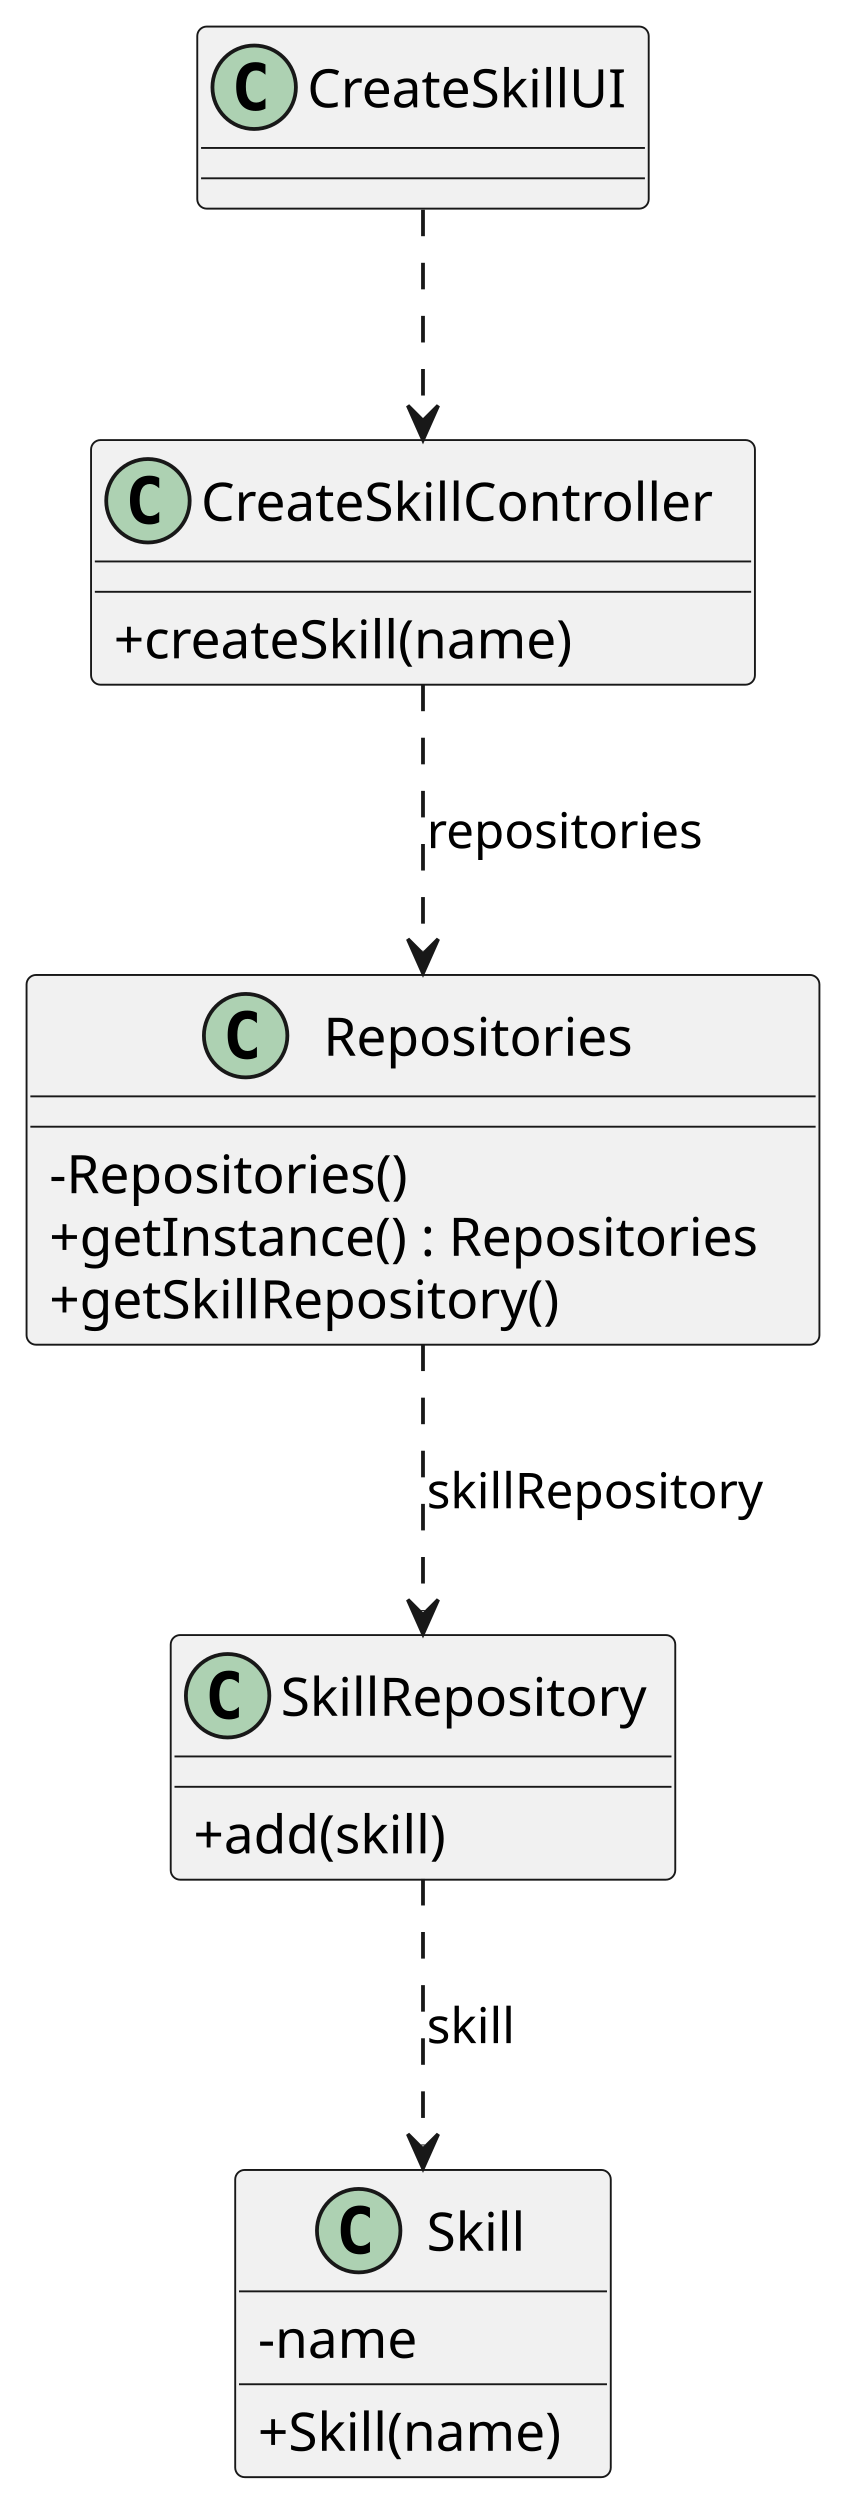
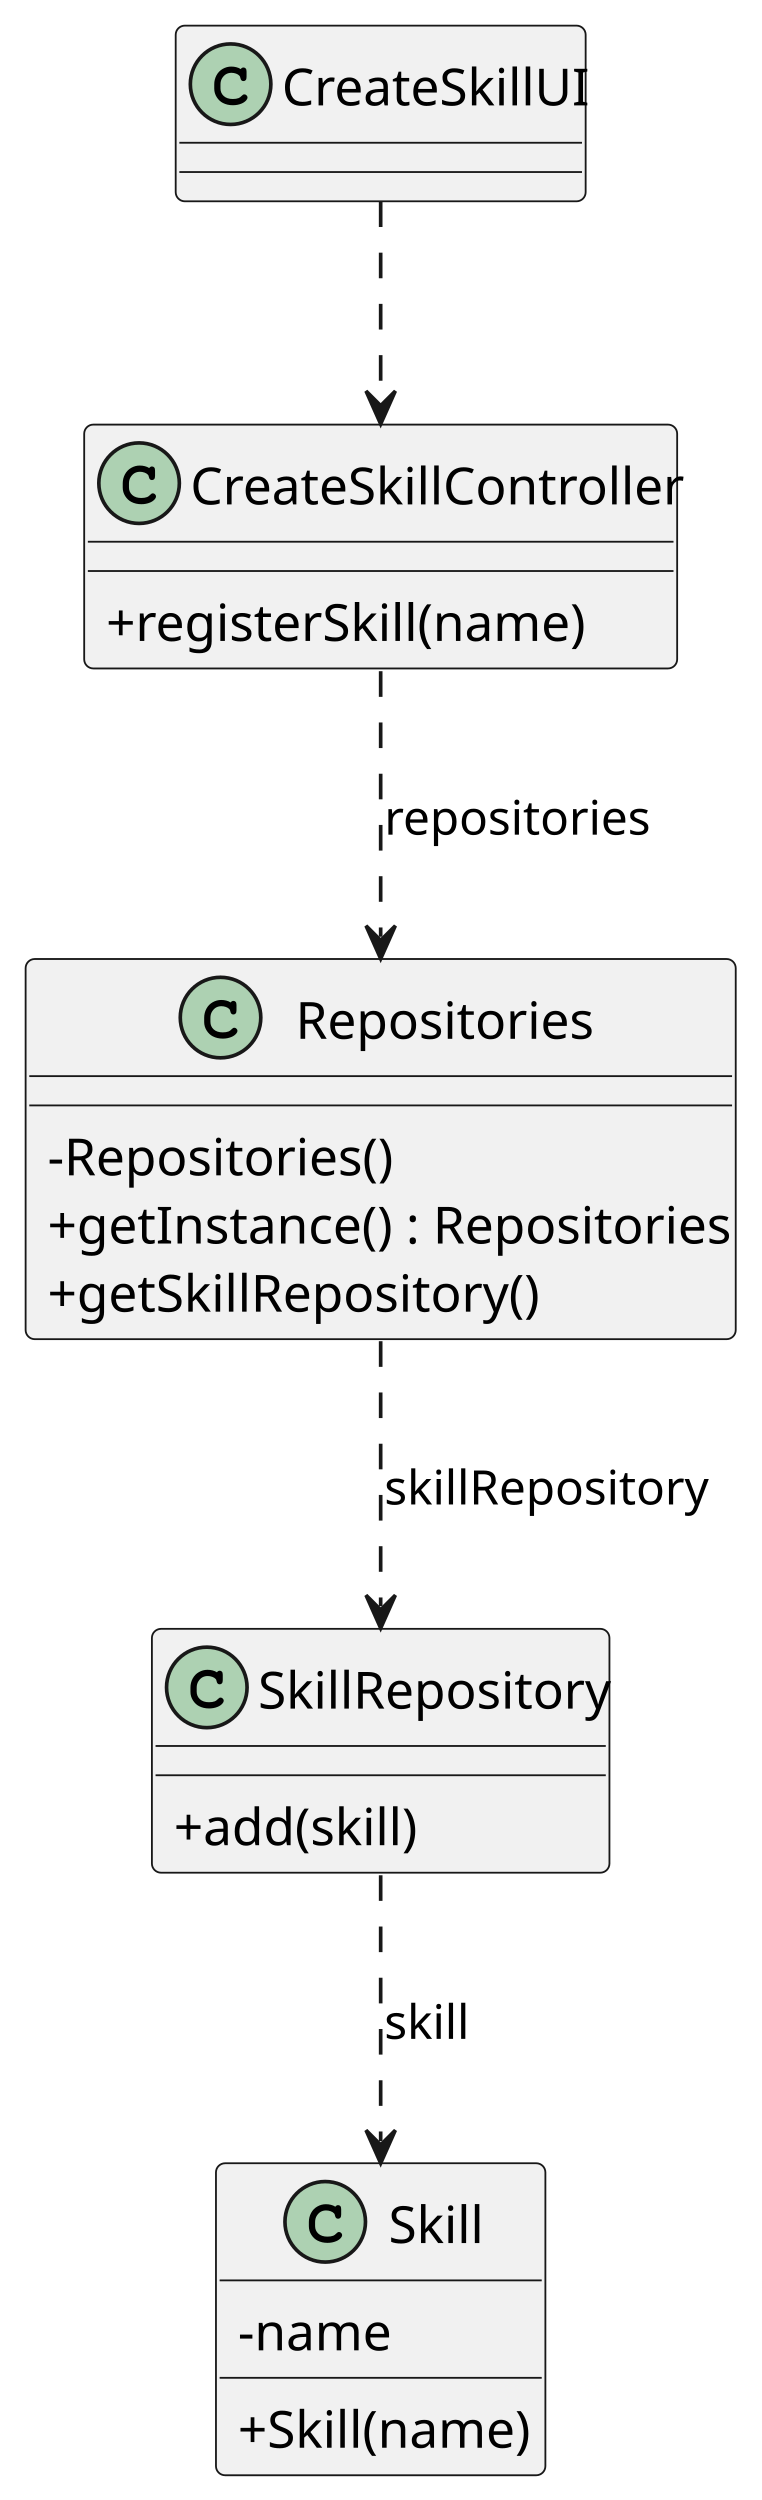
- <svg xmlns="http://www.w3.org/2000/svg" contentStyleType="text/css" height="659px" preserveAspectRatio="none" style="width:223px;height:659px;background:#FFFFFF;" version="1.1" viewBox="0 0 223 659" width="223px" zoomAndPan="magnify">
+ <svg xmlns="http://www.w3.org/2000/svg" contentStyleType="text/css" height="683px" preserveAspectRatio="none" style="width:208px;height:683px;background:#FFFFFF;" version="1.1" viewBox="0 0 208 683" width="208px" zoomAndPan="magnify">
  <defs />
  <g>
    <g id="elem_CreateSkillController">
-       <rect codeLine="3" fill="#F1F1F1" height="64.488" id="CreateSkillController" rx="2.5" ry="2.5" style="stroke:#181818;stroke-width:0.5;" width="175" x="24" y="116" />
-       <ellipse cx="39" cy="132" fill="#ADD1B2" rx="11" ry="11" style="stroke:#181818;stroke-width:1.0;" />
-       <path d="M41.973,137.643 Q41.392,137.942 40.753,138.091 Q40.114,138.241 39.408,138.241 Q36.901,138.241 35.581,136.589 Q34.262,134.937 34.262,131.816 Q34.262,128.686 35.581,127.035 Q36.901,125.383 39.408,125.383 Q40.114,125.383 40.761,125.532 Q41.409,125.682 41.973,125.981 L41.973,128.703 Q41.342,128.122 40.749,127.852 Q40.155,127.582 39.524,127.582 Q38.18,127.582 37.495,128.649 Q36.81,129.716 36.81,131.816 Q36.81,133.908 37.495,134.974 Q38.18,136.041 39.524,136.041 Q40.155,136.041 40.749,135.771 Q41.342,135.501 41.973,134.92 Z " fill="#000000" />
-       <text fill="#000000" font-family="sans-serif" font-size="14" lengthAdjust="spacing" textLength="143" x="53" y="137.291">CreateSkillController</text>
-       <line style="stroke:#181818;stroke-width:0.5;" x1="25" x2="198" y1="148" y2="148" />
-       <line style="stroke:#181818;stroke-width:0.5;" x1="25" x2="198" y1="156" y2="156" />
-       <text fill="#000000" font-family="sans-serif" font-size="14" lengthAdjust="spacing" textLength="129" x="30" y="173.535">+createSkill(name)</text>
+       <rect codeLine="3" fill="#F1F1F1" height="66.621" id="CreateSkillController" rx="2.5" ry="2.5" style="stroke:#181818;stroke-width:0.5;" width="162" x="23" y="116" />
+       <ellipse cx="38" cy="132" fill="#ADD1B2" rx="11" ry="11" style="stroke:#181818;stroke-width:1.0;" />
+       <path d="M40.766,127.875 Q40.922,127.656 41.109,127.547 Q41.297,127.438 41.516,127.438 Q41.891,127.438 42.125,127.703 Q42.359,127.953 42.359,128.562 L42.359,130.016 Q42.359,130.625 42.125,130.891 Q41.891,131.156 41.516,131.156 Q41.172,131.156 40.969,130.953 Q40.766,130.766 40.656,130.25 Q40.609,129.891 40.422,129.703 Q40.094,129.328 39.484,129.109 Q38.875,128.891 38.25,128.891 Q37.484,128.891 36.844,129.219 Q36.219,129.547 35.719,130.297 Q35.234,131.047 35.234,132.078 L35.234,133.172 Q35.234,134.406 36.125,135.234 Q37.016,136.047 38.609,136.047 Q39.547,136.047 40.203,135.797 Q40.594,135.641 41.016,135.203 Q41.281,134.938 41.422,134.859 Q41.578,134.781 41.781,134.781 Q42.109,134.781 42.359,135.047 Q42.625,135.297 42.625,135.641 Q42.625,135.984 42.281,136.391 Q41.781,136.969 40.984,137.297 Q39.906,137.75 38.609,137.75 Q37.094,137.75 35.891,137.125 Q34.906,136.625 34.219,135.562 Q33.531,134.484 33.531,133.203 L33.531,132.047 Q33.531,130.719 34.141,129.578 Q34.766,128.422 35.859,127.812 Q36.953,127.188 38.188,127.188 Q38.922,127.188 39.562,127.359 Q40.219,127.516 40.766,127.875 Z " fill="#000000" />
+       <text fill="#000000" font-family="sans-serif" font-size="14" lengthAdjust="spacing" textLength="130" x="52" y="137.797">CreateSkillController</text>
+       <line style="stroke:#181818;stroke-width:0.5;" x1="24" x2="184" y1="148" y2="148" />
+       <line style="stroke:#181818;stroke-width:0.5;" x1="24" x2="184" y1="156" y2="156" />
+       <text fill="#000000" font-family="sans-serif" font-size="14" lengthAdjust="spacing" textLength="126" x="29" y="175.107">+registerSkill(name)</text>
    </g>
    <g id="elem_CreateSkillUI">
-       <rect codeLine="8" fill="#F1F1F1" height="48" id="CreateSkillUI" rx="2.5" ry="2.5" style="stroke:#181818;stroke-width:0.5;" width="119" x="52" y="7" />
-       <ellipse cx="67" cy="23" fill="#ADD1B2" rx="11" ry="11" style="stroke:#181818;stroke-width:1.0;" />
-       <path d="M69.973,28.643 Q69.392,28.942 68.753,29.091 Q68.114,29.241 67.408,29.241 Q64.901,29.241 63.581,27.589 Q62.262,25.937 62.262,22.816 Q62.262,19.686 63.581,18.035 Q64.901,16.383 67.408,16.383 Q68.114,16.383 68.761,16.532 Q69.409,16.682 69.973,16.98 L69.973,19.703 Q69.342,19.122 68.749,18.852 Q68.155,18.582 67.524,18.582 Q66.18,18.582 65.495,19.649 Q64.81,20.716 64.81,22.816 Q64.81,24.908 65.495,25.974 Q66.18,27.041 67.524,27.041 Q68.155,27.041 68.749,26.771 Q69.342,26.502 69.973,25.92 Z " fill="#000000" />
-       <text fill="#000000" font-family="sans-serif" font-size="14" lengthAdjust="spacing" textLength="87" x="81" y="28.291">CreateSkillUI</text>
-       <line style="stroke:#181818;stroke-width:0.5;" x1="53" x2="170" y1="39" y2="39" />
-       <line style="stroke:#181818;stroke-width:0.5;" x1="53" x2="170" y1="47" y2="47" />
+       <rect codeLine="8" fill="#F1F1F1" height="48" id="CreateSkillUI" rx="2.5" ry="2.5" style="stroke:#181818;stroke-width:0.5;" width="112" x="48" y="7" />
+       <ellipse cx="63" cy="23" fill="#ADD1B2" rx="11" ry="11" style="stroke:#181818;stroke-width:1.0;" />
+       <path d="M65.766,18.875 Q65.922,18.656 66.109,18.547 Q66.297,18.438 66.516,18.438 Q66.891,18.438 67.125,18.703 Q67.359,18.953 67.359,19.562 L67.359,21.016 Q67.359,21.625 67.125,21.891 Q66.891,22.156 66.516,22.156 Q66.172,22.156 65.969,21.953 Q65.766,21.766 65.656,21.25 Q65.609,20.891 65.422,20.703 Q65.094,20.328 64.484,20.109 Q63.875,19.891 63.25,19.891 Q62.484,19.891 61.844,20.219 Q61.219,20.547 60.719,21.297 Q60.234,22.047 60.234,23.078 L60.234,24.172 Q60.234,25.406 61.125,26.234 Q62.016,27.047 63.609,27.047 Q64.547,27.047 65.203,26.797 Q65.594,26.641 66.016,26.203 Q66.281,25.938 66.422,25.859 Q66.578,25.781 66.781,25.781 Q67.109,25.781 67.359,26.047 Q67.625,26.297 67.625,26.641 Q67.625,26.984 67.281,27.391 Q66.781,27.969 65.984,28.297 Q64.906,28.75 63.609,28.75 Q62.094,28.75 60.891,28.125 Q59.906,27.625 59.219,26.562 Q58.531,25.484 58.531,24.203 L58.531,23.047 Q58.531,21.719 59.141,20.578 Q59.766,19.422 60.859,18.812 Q61.953,18.188 63.188,18.188 Q63.922,18.188 64.562,18.359 Q65.219,18.516 65.766,18.875 Z " fill="#000000" />
+       <text fill="#000000" font-family="sans-serif" font-size="14" lengthAdjust="spacing" textLength="80" x="77" y="28.797">CreateSkillUI</text>
+       <line style="stroke:#181818;stroke-width:0.5;" x1="49" x2="159" y1="39" y2="39" />
+       <line style="stroke:#181818;stroke-width:0.5;" x1="49" x2="159" y1="47" y2="47" />
    </g>
    <g id="elem_Skill">
-       <rect codeLine="12" fill="#F1F1F1" height="80.977" id="Skill" rx="2.5" ry="2.5" style="stroke:#181818;stroke-width:0.5;" width="99" x="62" y="572" />
-       <ellipse cx="94.55" cy="588" fill="#ADD1B2" rx="11" ry="11" style="stroke:#181818;stroke-width:1.0;" />
-       <path d="M97.523,593.643 Q96.942,593.942 96.303,594.091 Q95.664,594.241 94.958,594.241 Q92.451,594.241 91.132,592.589 Q89.812,590.937 89.812,587.816 Q89.812,584.687 91.132,583.035 Q92.451,581.383 94.958,581.383 Q95.664,581.383 96.311,581.532 Q96.959,581.682 97.523,581.981 L97.523,584.703 Q96.892,584.122 96.299,583.852 Q95.705,583.582 95.074,583.582 Q93.73,583.582 93.045,584.649 Q92.36,585.716 92.36,587.816 Q92.36,589.908 93.045,590.974 Q93.73,592.041 95.074,592.041 Q95.705,592.041 96.299,591.771 Q96.892,591.501 97.523,590.92 Z " fill="#000000" />
-       <text fill="#000000" font-family="sans-serif" font-size="14" lengthAdjust="spacing" textLength="28" x="112.45" y="593.291">Skill</text>
-       <line style="stroke:#181818;stroke-width:0.5;" x1="63" x2="160" y1="604" y2="604" />
-       <text fill="#000000" font-family="sans-serif" font-size="14" lengthAdjust="spacing" textLength="46" x="68" y="621.535">-name</text>
-       <line style="stroke:#181818;stroke-width:0.5;" x1="63" x2="160" y1="628.488" y2="628.488" />
-       <text fill="#000000" font-family="sans-serif" font-size="14" lengthAdjust="spacing" textLength="87" x="68" y="646.023">+Skill(name)</text>
+       <rect codeLine="12" fill="#F1F1F1" height="85.242" id="Skill" rx="2.5" ry="2.5" style="stroke:#181818;stroke-width:0.5;" width="90" x="59" y="591" />
+       <ellipse cx="88.85" cy="607" fill="#ADD1B2" rx="11" ry="11" style="stroke:#181818;stroke-width:1.0;" />
+       <path d="M91.616,602.875 Q91.772,602.656 91.959,602.547 Q92.147,602.438 92.366,602.438 Q92.741,602.438 92.975,602.703 Q93.209,602.953 93.209,603.562 L93.209,605.016 Q93.209,605.625 92.975,605.891 Q92.741,606.156 92.366,606.156 Q92.022,606.156 91.819,605.953 Q91.616,605.766 91.506,605.25 Q91.459,604.891 91.272,604.703 Q90.944,604.328 90.334,604.109 Q89.725,603.891 89.1,603.891 Q88.334,603.891 87.694,604.219 Q87.069,604.547 86.569,605.297 Q86.084,606.047 86.084,607.078 L86.084,608.172 Q86.084,609.406 86.975,610.234 Q87.866,611.047 89.459,611.047 Q90.397,611.047 91.053,610.797 Q91.444,610.641 91.866,610.203 Q92.131,609.938 92.272,609.859 Q92.428,609.781 92.631,609.781 Q92.959,609.781 93.209,610.047 Q93.475,610.297 93.475,610.641 Q93.475,610.984 93.131,611.391 Q92.631,611.969 91.834,612.297 Q90.756,612.75 89.459,612.75 Q87.944,612.75 86.741,612.125 Q85.756,611.625 85.069,610.562 Q84.381,609.484 84.381,608.203 L84.381,607.047 Q84.381,605.719 84.991,604.578 Q85.616,603.422 86.709,602.812 Q87.803,602.188 89.037,602.188 Q89.772,602.188 90.412,602.359 Q91.069,602.516 91.616,602.875 Z " fill="#000000" />
+       <text fill="#000000" font-family="sans-serif" font-size="14" lengthAdjust="spacing" textLength="25" x="106.15" y="612.797">Skill</text>
+       <line style="stroke:#181818;stroke-width:0.5;" x1="60" x2="148" y1="623" y2="623" />
+       <text fill="#000000" font-family="sans-serif" font-size="14" lengthAdjust="spacing" textLength="40" x="65" y="642.107">-name</text>
+       <line style="stroke:#181818;stroke-width:0.5;" x1="60" x2="148" y1="649.621" y2="649.621" />
+       <text fill="#000000" font-family="sans-serif" font-size="14" lengthAdjust="spacing" textLength="78" x="65" y="668.729">+Skill(name)</text>
    </g>
    <g id="elem_Repositories">
-       <rect codeLine="17" fill="#F1F1F1" height="97.465" id="Repositories" rx="2.5" ry="2.5" style="stroke:#181818;stroke-width:0.5;" width="209" x="7" y="257" />
-       <ellipse cx="64.75" cy="273" fill="#ADD1B2" rx="11" ry="11" style="stroke:#181818;stroke-width:1.0;" />
-       <path d="M67.723,278.643 Q67.142,278.942 66.503,279.091 Q65.864,279.241 65.158,279.241 Q62.651,279.241 61.331,277.589 Q60.012,275.937 60.012,272.816 Q60.012,269.687 61.331,268.035 Q62.651,266.383 65.158,266.383 Q65.864,266.383 66.511,266.532 Q67.159,266.682 67.723,266.981 L67.723,269.703 Q67.092,269.122 66.499,268.852 Q65.905,268.582 65.274,268.582 Q63.93,268.582 63.245,269.649 Q62.56,270.716 62.56,272.816 Q62.56,274.908 63.245,275.974 Q63.93,277.041 65.274,277.041 Q65.905,277.041 66.499,276.771 Q67.092,276.502 67.723,275.92 Z " fill="#000000" />
-       <text fill="#000000" font-family="sans-serif" font-size="14" lengthAdjust="spacing" textLength="85" x="85.25" y="278.291">Repositories</text>
-       <line style="stroke:#181818;stroke-width:0.5;" x1="8" x2="215" y1="289" y2="289" />
-       <line style="stroke:#181818;stroke-width:0.5;" x1="8" x2="215" y1="297" y2="297" />
-       <text fill="#000000" font-family="sans-serif" font-size="14" lengthAdjust="spacing" textLength="103" x="13" y="314.535">-Repositories()</text>
-       <text fill="#000000" font-family="sans-serif" font-size="14" lengthAdjust="spacing" textLength="197" x="13" y="331.023">+getInstance() : Repositories</text>
-       <text fill="#000000" font-family="sans-serif" font-size="14" lengthAdjust="spacing" textLength="144" x="13" y="347.512">+getSkillRepository()</text>
+       <rect codeLine="17" fill="#F1F1F1" height="103.863" id="Repositories" rx="2.5" ry="2.5" style="stroke:#181818;stroke-width:0.5;" width="194" x="7" y="262" />
+       <ellipse cx="60.25" cy="278" fill="#ADD1B2" rx="11" ry="11" style="stroke:#181818;stroke-width:1.0;" />
+       <path d="M63.016,273.875 Q63.172,273.656 63.359,273.547 Q63.547,273.438 63.766,273.438 Q64.141,273.438 64.375,273.703 Q64.609,273.953 64.609,274.562 L64.609,276.016 Q64.609,276.625 64.375,276.891 Q64.141,277.156 63.766,277.156 Q63.422,277.156 63.219,276.953 Q63.016,276.766 62.906,276.25 Q62.859,275.891 62.672,275.703 Q62.344,275.328 61.734,275.109 Q61.125,274.891 60.5,274.891 Q59.734,274.891 59.094,275.219 Q58.469,275.547 57.969,276.297 Q57.484,277.047 57.484,278.078 L57.484,279.172 Q57.484,280.406 58.375,281.234 Q59.266,282.047 60.859,282.047 Q61.797,282.047 62.453,281.797 Q62.844,281.641 63.266,281.203 Q63.531,280.938 63.672,280.859 Q63.828,280.781 64.031,280.781 Q64.359,280.781 64.609,281.047 Q64.875,281.297 64.875,281.641 Q64.875,281.984 64.531,282.391 Q64.031,282.969 63.234,283.297 Q62.156,283.75 60.859,283.75 Q59.344,283.75 58.141,283.125 Q57.156,282.625 56.469,281.562 Q55.781,280.484 55.781,279.203 L55.781,278.047 Q55.781,276.719 56.391,275.578 Q57.016,274.422 58.109,273.812 Q59.203,273.188 60.438,273.188 Q61.172,273.188 61.812,273.359 Q62.469,273.516 63.016,273.875 Z " fill="#000000" />
+       <text fill="#000000" font-family="sans-serif" font-size="14" lengthAdjust="spacing" textLength="79" x="80.75" y="283.797">Repositories</text>
+       <line style="stroke:#181818;stroke-width:0.5;" x1="8" x2="200" y1="294" y2="294" />
+       <line style="stroke:#181818;stroke-width:0.5;" x1="8" x2="200" y1="302" y2="302" />
+       <text fill="#000000" font-family="sans-serif" font-size="14" lengthAdjust="spacing" textLength="94" x="13" y="321.107">-Repositories()</text>
+       <text fill="#000000" font-family="sans-serif" font-size="14" lengthAdjust="spacing" textLength="182" x="13" y="339.728">+getInstance() : Repositories</text>
+       <text fill="#000000" font-family="sans-serif" font-size="14" lengthAdjust="spacing" textLength="131" x="13" y="358.35">+getSkillRepository()</text>
    </g>
    <g id="elem_SkillRepository">
-       <rect codeLine="23" fill="#F1F1F1" height="64.488" id="SkillRepository" rx="2.5" ry="2.5" style="stroke:#181818;stroke-width:0.5;" width="133" x="45" y="431" />
-       <ellipse cx="60" cy="447" fill="#ADD1B2" rx="11" ry="11" style="stroke:#181818;stroke-width:1.0;" />
-       <path d="M62.973,452.643 Q62.392,452.942 61.753,453.091 Q61.114,453.241 60.408,453.241 Q57.901,453.241 56.581,451.589 Q55.262,449.937 55.262,446.816 Q55.262,443.687 56.581,442.035 Q57.901,440.383 60.408,440.383 Q61.114,440.383 61.761,440.532 Q62.409,440.682 62.973,440.981 L62.973,443.703 Q62.342,443.122 61.749,442.852 Q61.155,442.582 60.524,442.582 Q59.18,442.582 58.495,443.649 Q57.81,444.716 57.81,446.816 Q57.81,448.908 58.495,449.974 Q59.18,451.041 60.524,451.041 Q61.155,451.041 61.749,450.771 Q62.342,450.502 62.973,449.92 Z " fill="#000000" />
-       <text fill="#000000" font-family="sans-serif" font-size="14" lengthAdjust="spacing" textLength="101" x="74" y="452.291">SkillRepository</text>
-       <line style="stroke:#181818;stroke-width:0.5;" x1="46" x2="177" y1="463" y2="463" />
-       <line style="stroke:#181818;stroke-width:0.5;" x1="46" x2="177" y1="471" y2="471" />
-       <text fill="#000000" font-family="sans-serif" font-size="14" lengthAdjust="spacing" textLength="74" x="51" y="488.535">+add(skill)</text>
+       <rect codeLine="23" fill="#F1F1F1" height="66.621" id="SkillRepository" rx="2.5" ry="2.5" style="stroke:#181818;stroke-width:0.5;" width="125" x="41.5" y="445" />
+       <ellipse cx="56.5" cy="461" fill="#ADD1B2" rx="11" ry="11" style="stroke:#181818;stroke-width:1.0;" />
+       <path d="M59.266,456.875 Q59.422,456.656 59.609,456.547 Q59.797,456.438 60.016,456.438 Q60.391,456.438 60.625,456.703 Q60.859,456.953 60.859,457.562 L60.859,459.016 Q60.859,459.625 60.625,459.891 Q60.391,460.156 60.016,460.156 Q59.672,460.156 59.469,459.953 Q59.266,459.766 59.156,459.25 Q59.109,458.891 58.922,458.703 Q58.594,458.328 57.984,458.109 Q57.375,457.891 56.75,457.891 Q55.984,457.891 55.344,458.219 Q54.719,458.547 54.219,459.297 Q53.734,460.047 53.734,461.078 L53.734,462.172 Q53.734,463.406 54.625,464.234 Q55.516,465.047 57.109,465.047 Q58.047,465.047 58.703,464.797 Q59.094,464.641 59.516,464.203 Q59.781,463.938 59.922,463.859 Q60.078,463.781 60.281,463.781 Q60.609,463.781 60.859,464.047 Q61.125,464.297 61.125,464.641 Q61.125,464.984 60.781,465.391 Q60.281,465.969 59.484,466.297 Q58.406,466.75 57.109,466.75 Q55.594,466.75 54.391,466.125 Q53.406,465.625 52.719,464.562 Q52.031,463.484 52.031,462.203 L52.031,461.047 Q52.031,459.719 52.641,458.578 Q53.266,457.422 54.359,456.812 Q55.453,456.188 56.688,456.188 Q57.422,456.188 58.062,456.359 Q58.719,456.516 59.266,456.875 Z " fill="#000000" />
+       <text fill="#000000" font-family="sans-serif" font-size="14" lengthAdjust="spacing" textLength="93" x="70.5" y="466.797">SkillRepository</text>
+       <line style="stroke:#181818;stroke-width:0.5;" x1="42.5" x2="165.5" y1="477" y2="477" />
+       <line style="stroke:#181818;stroke-width:0.5;" x1="42.5" x2="165.5" y1="485" y2="485" />
+       <text fill="#000000" font-family="sans-serif" font-size="14" lengthAdjust="spacing" textLength="65" x="47.5" y="504.107">+add(skill)</text>
    </g>
    <g id="link_CreateSkillUI_CreateSkillController">
-       <path codeLine="26" d="M111.5,55.27 C111.5,72.73 111.5,90.81 111.5,109.91 " fill="none" id="CreateSkillUI-to-CreateSkillController" style="stroke:#181818;stroke-width:1.0;stroke-dasharray:7.0,7.0;" />
-       <polygon fill="#181818" points="111.5,115.91,115.5,106.91,111.5,110.91,107.5,106.91,111.5,115.91" style="stroke:#181818;stroke-width:1.0;" />
+       <path codeLine="26" d="M104,55.02 C104,72.39 104,90.46 104,109.83 " fill="none" id="CreateSkillUI-to-CreateSkillController" style="stroke:#181818;stroke-width:1.0;stroke-dasharray:7.0,7.0;" />
+       <polygon fill="#181818" points="104,115.83,108,106.83,104,110.83,100,106.83,104,115.83" style="stroke:#181818;stroke-width:1.0;" />
    </g>
    <g id="link_CreateSkillController_Repositories">
-       <path codeLine="27" d="M111.5,180.47 C111.5,202.3 111.5,225.78 111.5,250.53 " fill="none" id="CreateSkillController-to-Repositories" style="stroke:#181818;stroke-width:1.0;stroke-dasharray:7.0,7.0;" />
-       <polygon fill="#181818" points="111.5,256.53,115.5,247.53,111.5,251.53,107.5,247.53,111.5,256.53" style="stroke:#181818;stroke-width:1.0;" />
-       <text fill="#000000" font-family="sans-serif" font-size="13" lengthAdjust="spacing" textLength="75" x="112.5" y="223.568">repositories</text>
+       <path codeLine="27" d="M104,183.38 C104,205.92 104,230.26 104,255.92 " fill="none" id="CreateSkillController-to-Repositories" style="stroke:#181818;stroke-width:1.0;stroke-dasharray:7.0,7.0;" />
+       <polygon fill="#181818" points="104,261.92,108,252.92,104,256.92,100,252.92,104,261.92" style="stroke:#181818;stroke-width:1.0;" />
+       <text fill="#000000" font-family="sans-serif" font-size="13" lengthAdjust="spacing" textLength="67" x="105" y="228.028">repositories</text>
    </g>
    <g id="link_Repositories_SkillRepository">
-       <path codeLine="29" d="M111.5,354.42 C111.5,379.23 111.5,402.82 111.5,424.67 " fill="none" id="Repositories-to-SkillRepository" style="stroke:#181818;stroke-width:1.0;stroke-dasharray:7.0,7.0;" />
-       <polygon fill="#181818" points="111.5,430.67,115.5,421.67,111.5,425.67,107.5,421.67,111.5,430.67" style="stroke:#181818;stroke-width:1.0;" />
-       <text fill="#000000" font-family="sans-serif" font-size="13" lengthAdjust="spacing" textLength="94" x="112.5" y="397.568">skillRepository</text>
+       <path codeLine="29" d="M104,366.42 C104,392.08 104,416.35 104,438.81 " fill="none" id="Repositories-to-SkillRepository" style="stroke:#181818;stroke-width:1.0;stroke-dasharray:7.0,7.0;" />
+       <polygon fill="#181818" points="104,444.81,108,435.81,104,439.81,100,435.81,104,444.81" style="stroke:#181818;stroke-width:1.0;" />
+       <text fill="#000000" font-family="sans-serif" font-size="13" lengthAdjust="spacing" textLength="85" x="105" y="411.028">skillRepository</text>
    </g>
    <g id="link_SkillRepository_Skill">
-       <path codeLine="30" d="M111.5,495.28 C111.5,517.52 111.5,541.58 111.5,565.55 " fill="none" id="SkillRepository-to-Skill" style="stroke:#181818;stroke-width:1.0;stroke-dasharray:7.0,7.0;" />
-       <polygon fill="#181818" points="111.5,571.55,115.5,562.55,111.5,566.55,107.5,562.55,111.5,571.55" style="stroke:#181818;stroke-width:1.0;" />
-       <text fill="#000000" font-family="sans-serif" font-size="13" lengthAdjust="spacing" textLength="27" x="112.5" y="538.568">skill</text>
+       <path codeLine="30" d="M104,512.32 C104,535.33 104,560.26 104,584.98 " fill="none" id="SkillRepository-to-Skill" style="stroke:#181818;stroke-width:1.0;stroke-dasharray:7.0,7.0;" />
+       <polygon fill="#181818" points="104,590.98,108,581.98,104,585.98,100,581.98,104,590.98" style="stroke:#181818;stroke-width:1.0;" />
+       <text fill="#000000" font-family="sans-serif" font-size="13" lengthAdjust="spacing" textLength="23" x="105" y="557.028">skill</text>
    </g>
  </g>
</svg>
